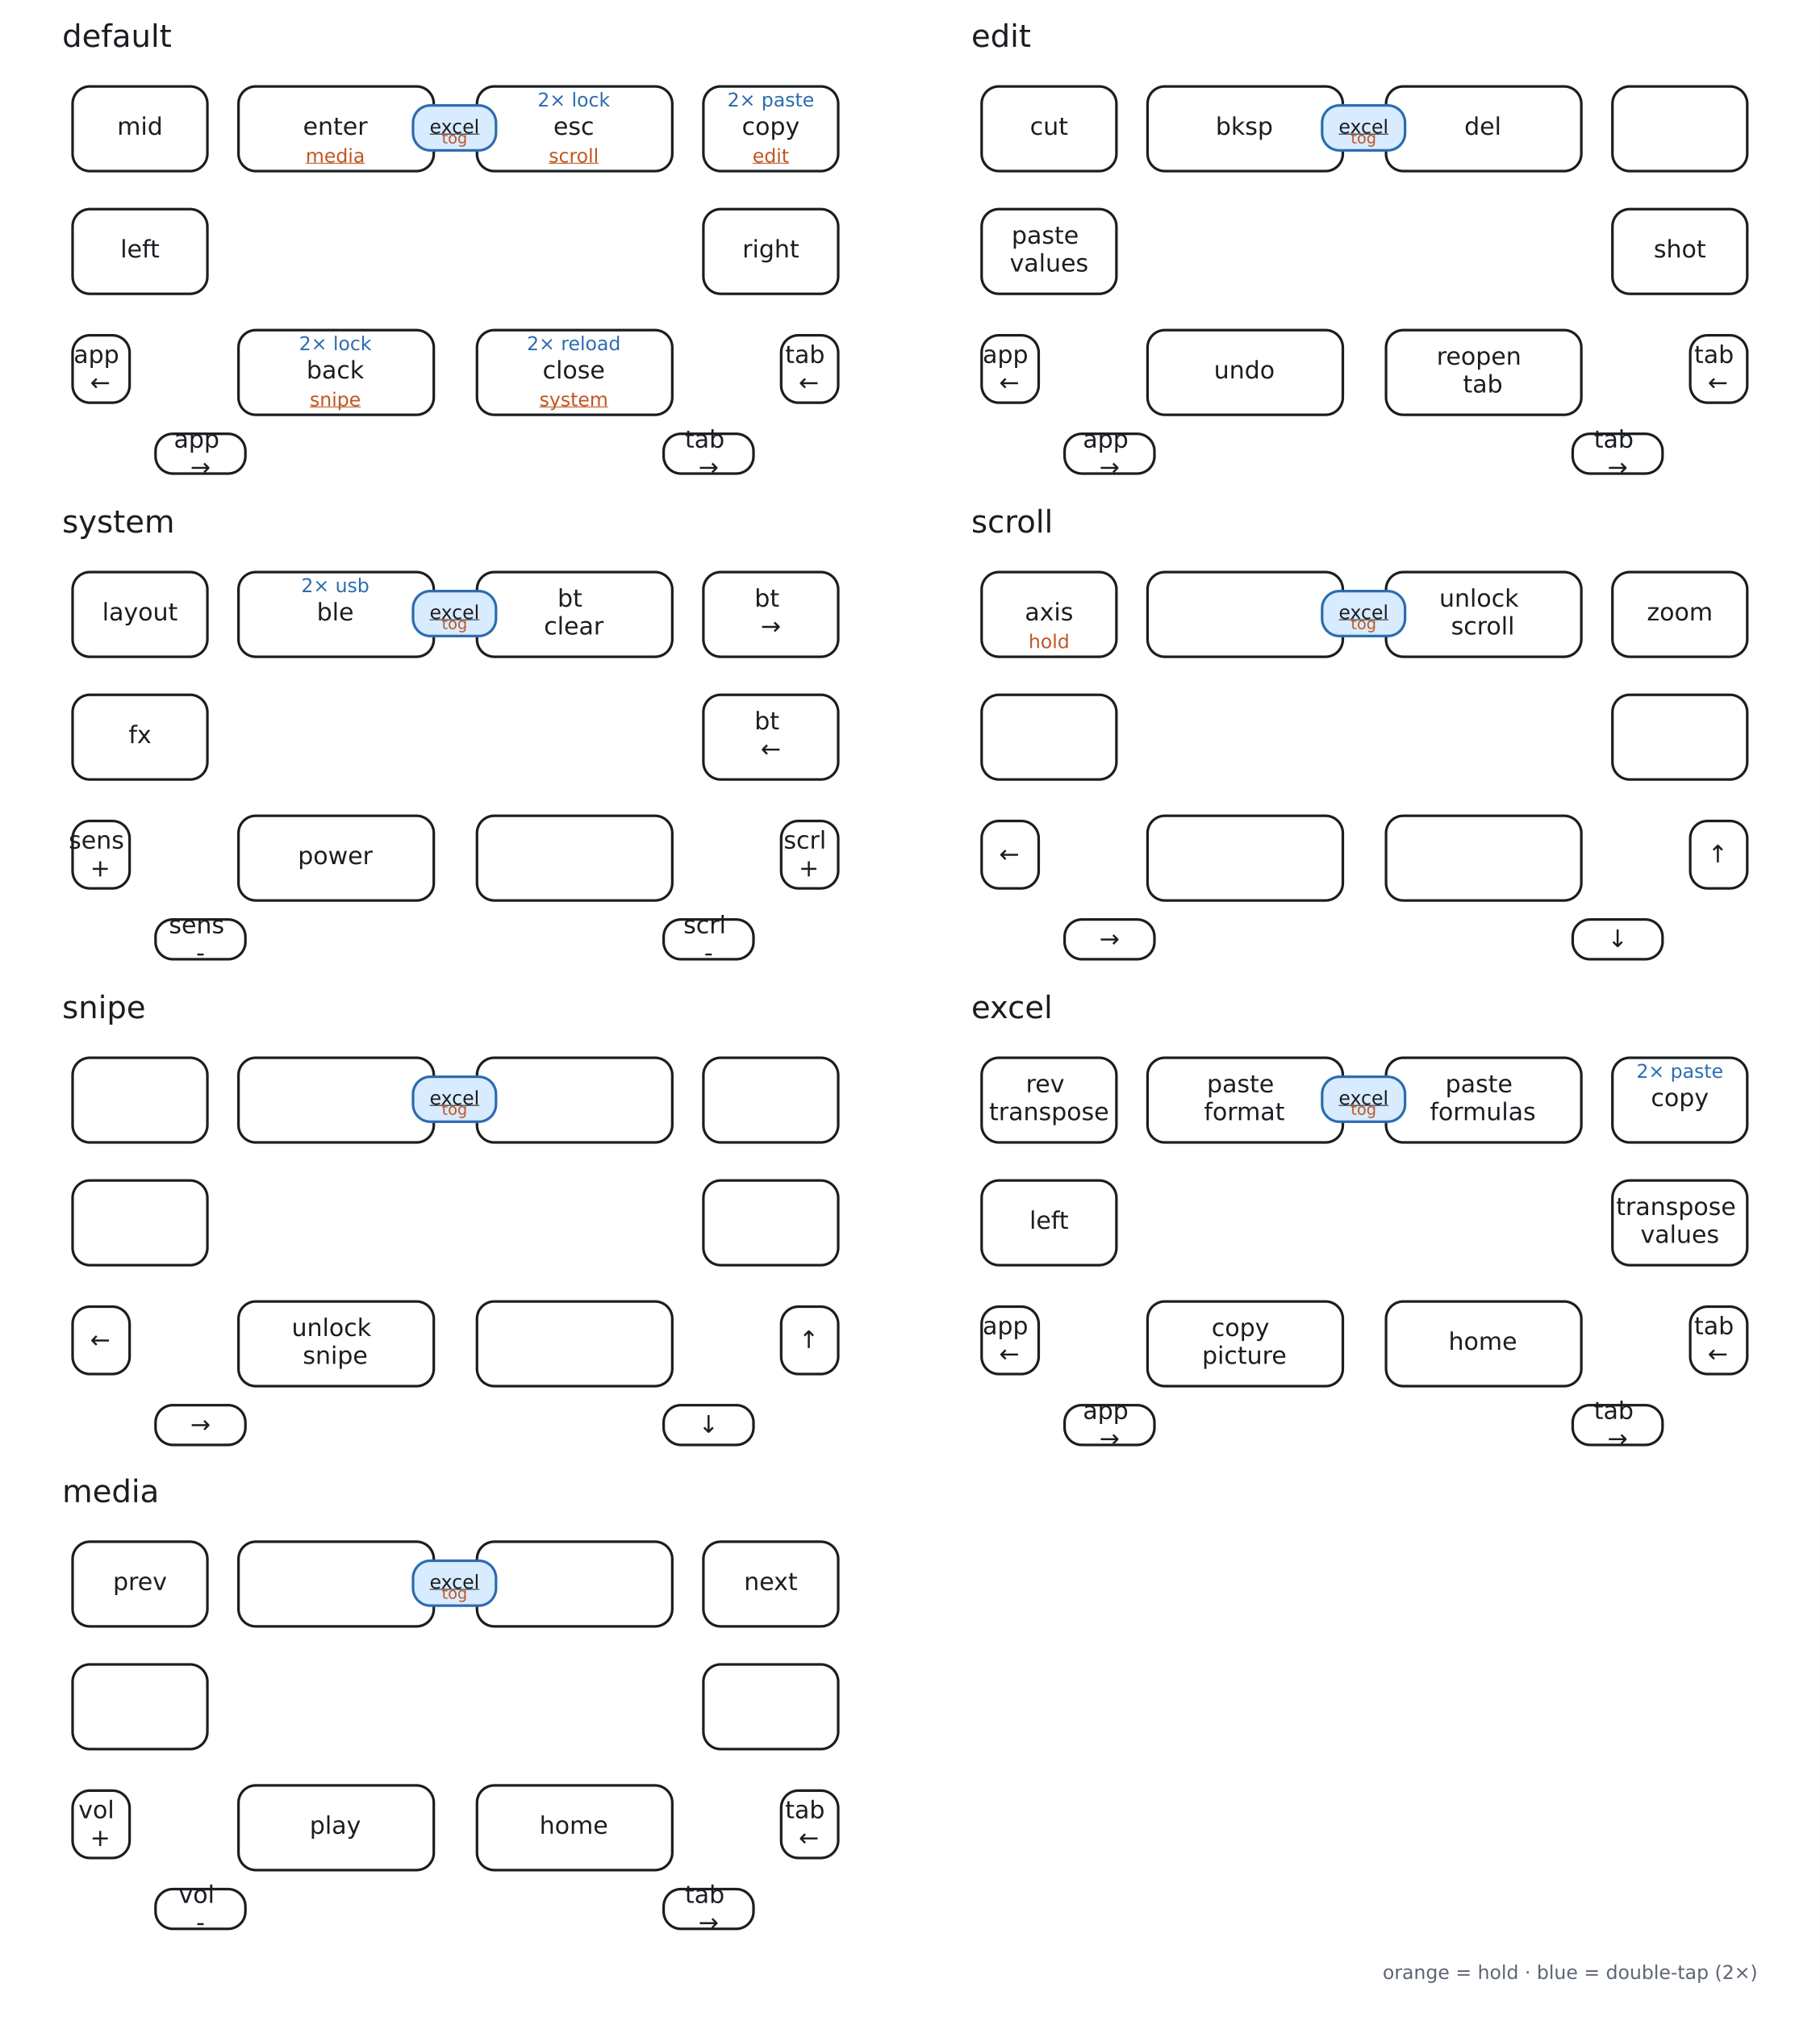
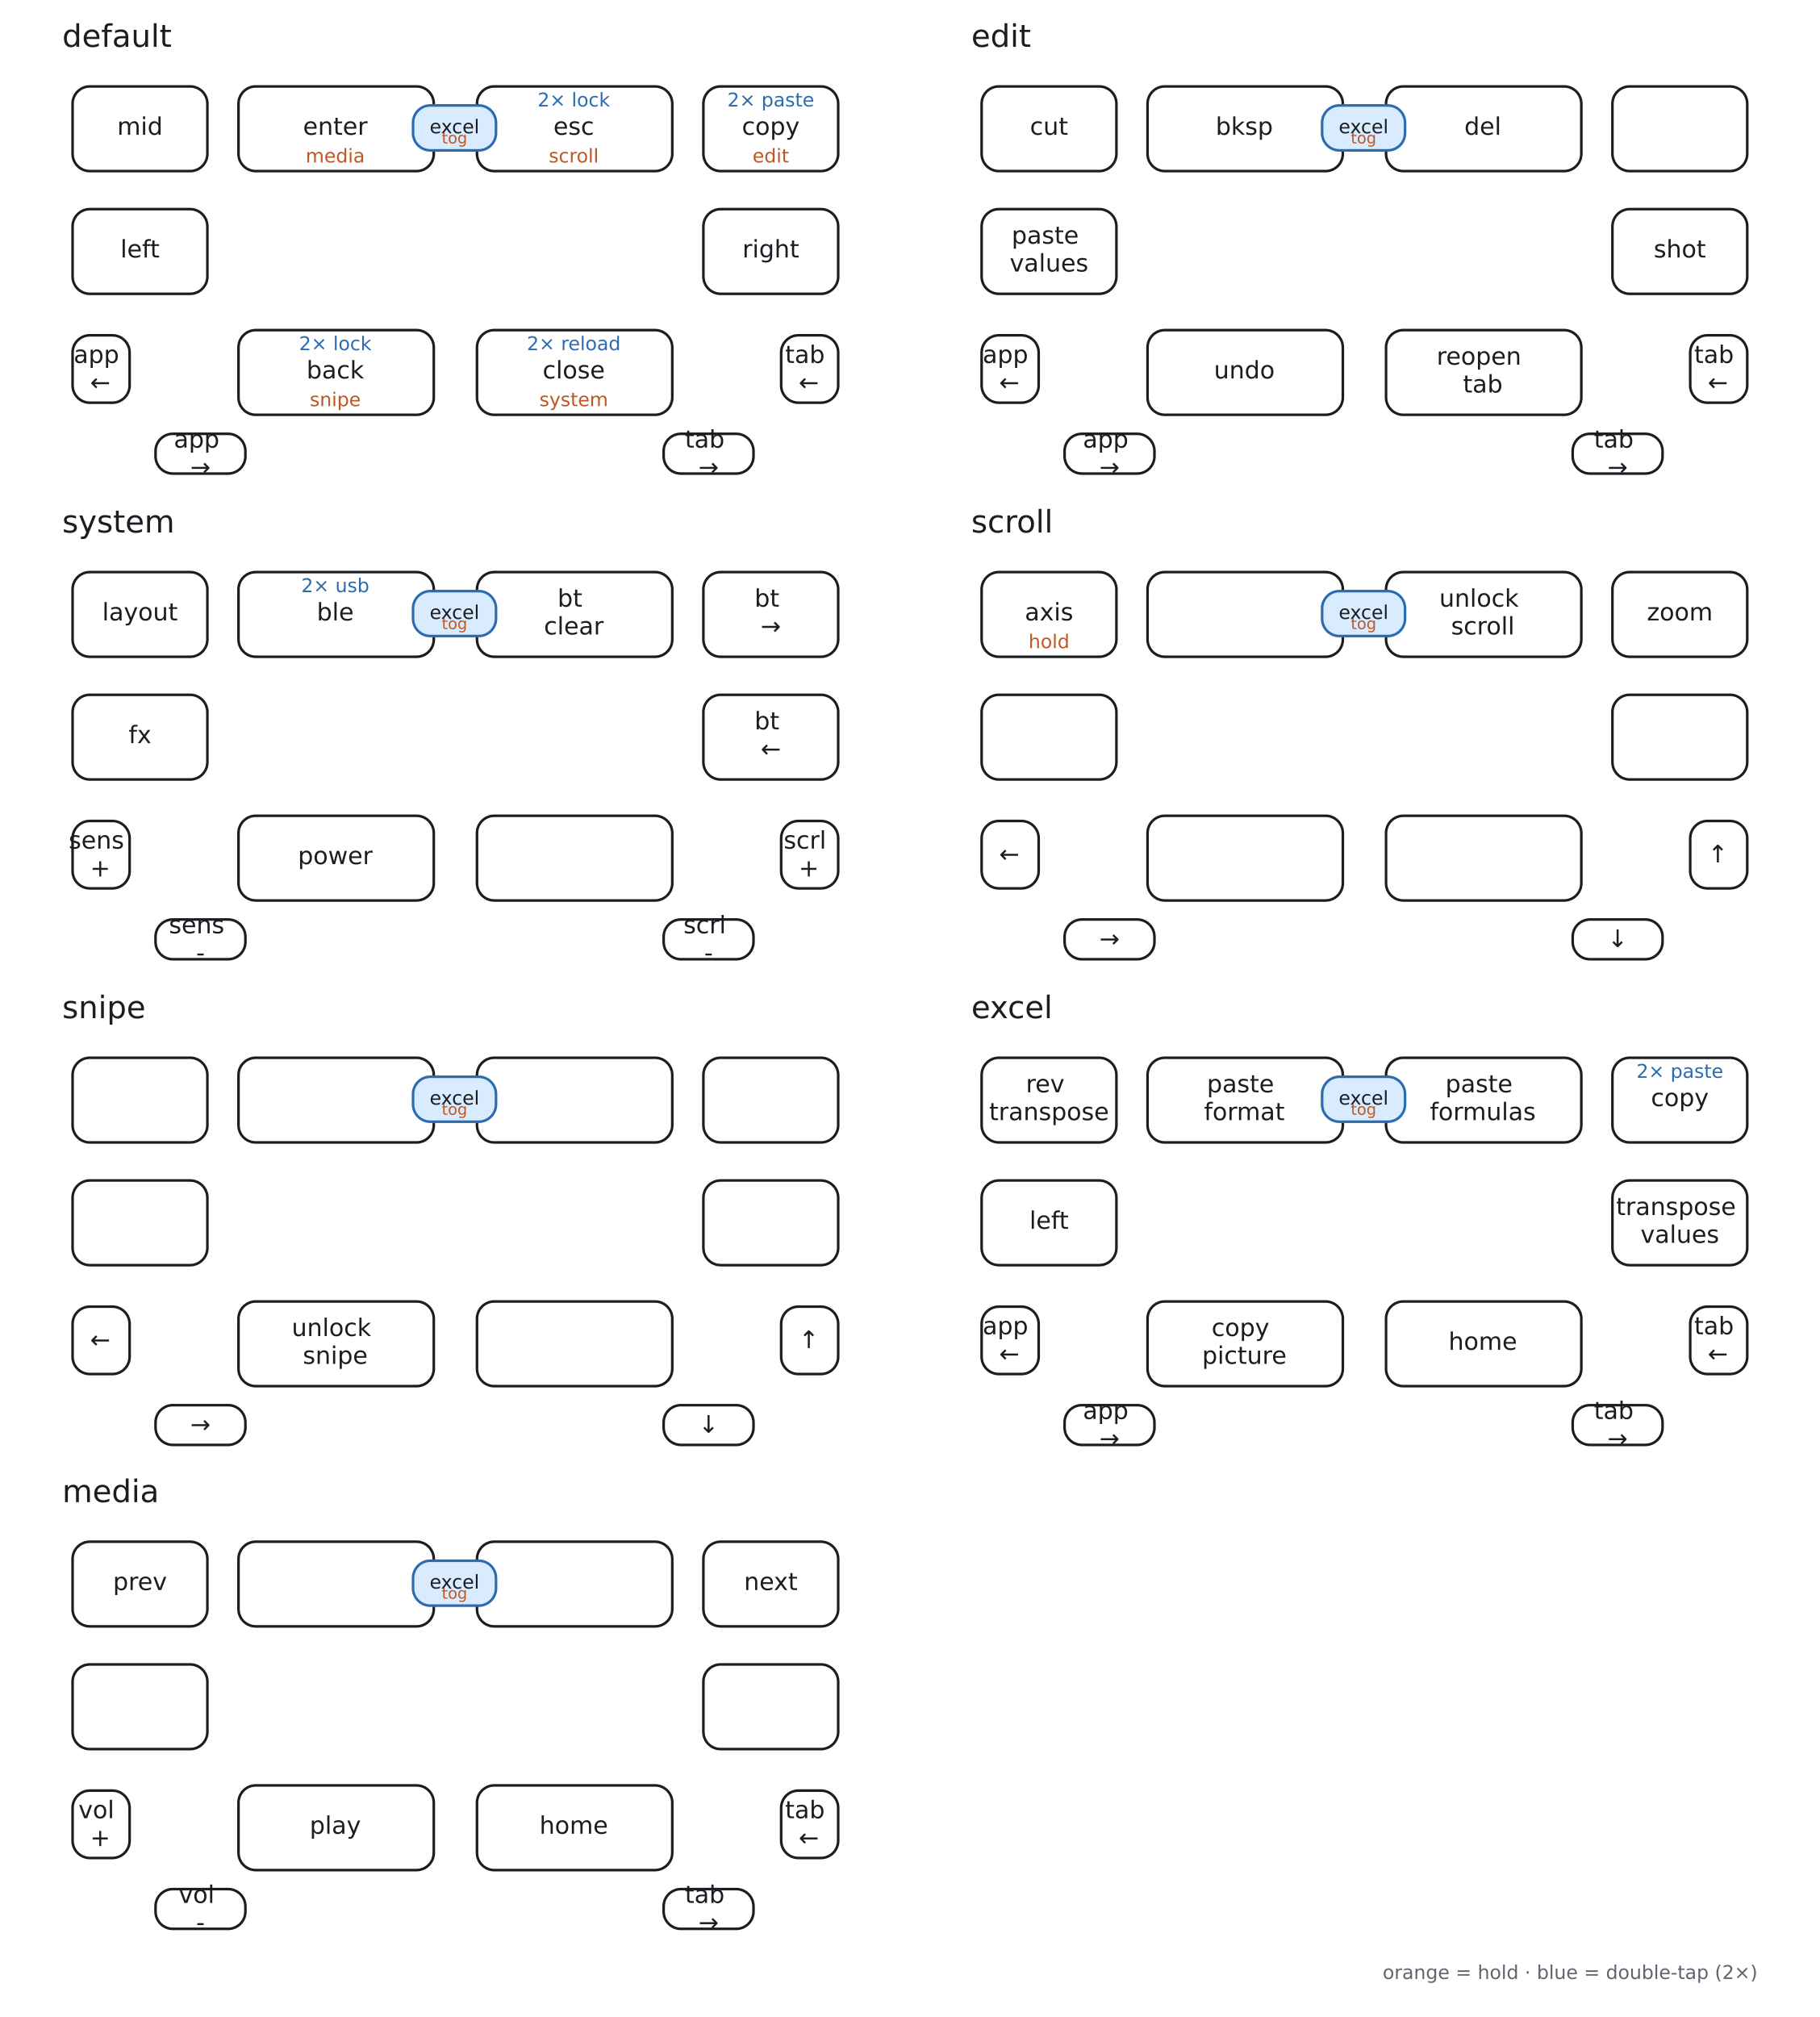
<svg xmlns="http://www.w3.org/2000/svg" width="1053" height="1167" viewBox="0 0 1053 1167" class="keymap">
  <rect id="page-bg" width="100%" height="100%" fill="#ffffff" />
  <style>/* inherit to force styles through use tags */
svg path {
    fill: inherit;
}

/* font and background color specifications */
svg.keymap {
    font-family: SFMono-Regular,Consolas,Liberation Mono,Menlo,monospace;
    font-size: 14px;
    font-kerning: normal;
    text-rendering: optimizeLegibility;
    fill: #24292e;
}

/* default key styling */
rect.key {
    fill: #f6f8fa;
}

rect.key, rect.combo {
    stroke: #c9cccf;
    stroke-width: 1;
}

/* default key side styling, only used is draw_key_sides is set */
rect.side {
    filter: brightness(90%);
}

/* color accent for combo boxes */
rect.combo, rect.combo-separate {
    fill: #cdf;
}

/* color accent for held keys */
rect.held, rect.combo.held {
    fill: #fdd;
}

/* color accent for ghost (optional) keys */
rect.ghost, rect.combo.ghost {
    stroke-dasharray: 4, 4;
    stroke-width: 2;
}

text {
    text-anchor: middle;
    dominant-baseline: middle;
}

/* styling for layer labels */
text.label {
    font-weight: bold;
    text-anchor: start;
    stroke: white;
    stroke-width: 4;
    paint-order: stroke;
}

/* styling for optional footer */
text.footer {
    text-anchor: end;
    dominant-baseline: auto;
    stroke: white;
    stroke-width: 4;
    paint-order: stroke;
}

/* styling for combo tap, and key non-tap label text */
text.combo, text.hold, text.shifted, text.left, text.right, text.tl, text.tr, text.bl, text.br {
    font-size: 11px;
}

text.hold, text.bl, text.br {
    text-anchor: middle;
    dominant-baseline: auto;
}

text.shifted, text.tl, text.tr {
    text-anchor: middle;
    dominant-baseline: hanging;
}

text.left, text.tl, text.bl {
    text-anchor: start;
}

text.right, text.tr, text.br {
    text-anchor: end;
}

text.layer-activator {
    text-decoration: underline;
}

/* styling for hold/shifted label text in combo box */
text.combo.hold, text.combo.shifted, text.combo.left, text.combo.right {
    font-size: 8px;
}

/* lighter symbol for transparent keys */
text.trans {
    fill: #7b7e81;
}

/* styling for combo dendrons */
path.combo {
    stroke-width: 1;
    stroke: gray;
    fill: none;
}

/* Start Tabler Icons Cleanup */
/* cannot use height/width with glyphs */
.icon-tabler &gt; path {
    fill: inherit;
    stroke: inherit;
    stroke-width: 2;
}
/* hide tabler's default box */
.icon-tabler &gt; path[stroke="none"][fill="none"] {
    visibility: hidden;
}
/* End Tabler Icons Cleanup */

svg.keymap {
  font-family: "DejaVu Sans", "Segoe UI", sans-serif;
  font-size: 15px;
  font-weight: 400;
  fill: #1a1d21;
}
rect.key {
  fill: #ffffff;
  stroke: #1a1d21;
  stroke-width: 1.5;
}
rect.combo, rect.combo-separate {
  fill: #d8ebff;
  stroke: #2b6cb0;
  stroke-width: 1.5;
}
rect.held, rect.combo.held {
  fill: #ffe8c8;
  stroke: #c05621;
}
rect.ghost, rect.combo.ghost {
  stroke: #a0a6ad;
  stroke-dasharray: 5, 4;
  fill: #f4f5f6;
}
text.label {
  font-size: 18px;
  font-weight: 400 !important;
  letter-spacing: 0;
  stroke: #ffffff;
  stroke-width: 5;
  paint-order: stroke;
}
text.footer {
  font-size: 11px;
  font-weight: 400;
  fill: #5c6570;
  stroke: none;
}
text.key.tap {
  font-size: 14px;
  font-weight: 400;
}
text.hold, text.shifted, text.left, text.right, text.tl, text.tr, text.bl, text.br, text.combo {
  font-size: 11px;
  font-weight: 400;
}
text.hold {
  fill: #c05621;
}
text.shifted {
  fill: #2b6cb0;
}
text.combo.tap {
  font-size: 11px;
  font-weight: 400;
}
text.combo.hold, text.combo.shifted {
  font-size: 9px;
  font-weight: 400;
}
text.trans {
  fill: #c5c9ce;
}
path.combo {
  stroke: #2b6cb0;
  stroke-width: 1.5;
}
</style>
  <g transform="translate(36, 0)" class="layer-default">
    <text x="0" y="22" class="label" id="default">default</text>
    <g transform="translate(0, 44)">
      <g transform="translate(158, 30)" class="key keypos-0">
        <rect rx="10" ry="10" x="-56" y="-24" width="113" height="49" class="key" />
        <text x="0" y="0" class="key tap">enter</text>
-         <a href="#media">
-           <text x="0" y="20" class="key hold layer-activator">media</text>
-         </a>
+         <text x="0" y="20" class="key hold">media</text>
      </g>
      <g transform="translate(296, 30)" class="key keypos-1">
        <rect rx="10" ry="10" x="-56" y="-24" width="113" height="49" class="key" />
        <text x="0" y="0" class="key tap">esc</text>
-         <a href="#scroll">
-           <text x="0" y="20" class="key hold layer-activator">scroll</text>
-         </a>
+         <text x="0" y="20" class="key hold">scroll</text>
        <text x="0" y="-20" class="key shifted">2× lock</text>
      </g>
      <g transform="translate(45, 30)" class="key keypos-2">
        <rect rx="10" ry="10" x="-39" y="-24" width="78" height="49" class="key" />
        <text x="0" y="0" class="key tap">mid</text>
      </g>
      <g transform="translate(410, 30)" class="key keypos-3">
        <rect rx="10" ry="10" x="-39" y="-24" width="78" height="49" class="key" />
        <text x="0" y="0" class="key tap">copy</text>
-         <a href="#edit">
-           <text x="0" y="20" class="key hold layer-activator">edit</text>
-         </a>
+         <text x="0" y="20" class="key hold">edit</text>
        <text x="0" y="-20" class="key shifted">2× paste</text>
      </g>
      <g transform="translate(45, 101)" class="key keypos-4">
        <rect rx="10" ry="10" x="-39" y="-24" width="78" height="49" class="key" />
        <text x="0" y="0" class="key tap">left</text>
      </g>
      <g transform="translate(410, 101)" class="key keypos-5">
        <rect rx="10" ry="10" x="-39" y="-24" width="78" height="49" class="key" />
        <text x="0" y="0" class="key tap">right</text>
      </g>
      <g transform="translate(158, 171)" class="key keypos-6">
        <rect rx="10" ry="10" x="-56" y="-24" width="113" height="49" class="key" />
        <text x="0" y="0" class="key tap">back</text>
-         <a href="#snipe">
-           <text x="0" y="20" class="key hold layer-activator">snipe</text>
-         </a>
+         <text x="0" y="20" class="key hold">snipe</text>
        <text x="0" y="-20" class="key shifted">2× lock</text>
      </g>
      <g transform="translate(296, 171)" class="key keypos-7">
        <rect rx="10" ry="10" x="-56" y="-24" width="113" height="49" class="key" />
        <text x="0" y="0" class="key tap">close</text>
-         <a href="#system">
-           <text x="0" y="20" class="key hold layer-activator">system</text>
-         </a>
+         <text x="0" y="20" class="key hold">system</text>
        <text x="0" y="-20" class="key shifted">2× reload</text>
      </g>
      <g transform="translate(22, 170)" class="key keypos-8">
        <rect rx="10" ry="10" x="-16" y="-20" width="33" height="39" class="key" />
        <text x="0" y="0" class="key tap">
          <tspan x="0" dy="-0.57em">app</tspan>
          <tspan x="0" dy="1.15em">←</tspan>
        </text>
      </g>
      <g transform="translate(432, 170)" class="key keypos-9">
        <rect rx="10" ry="10" x="-16" y="-20" width="33" height="39" class="key" />
        <text x="0" y="0" class="key tap">
          <tspan x="0" dy="-0.57em">tab</tspan>
          <tspan x="0" dy="1.15em">←</tspan>
        </text>
      </g>
      <g transform="translate(80, 219)" class="key keypos-10">
        <rect rx="10" ry="10" x="-26" y="-12" width="52" height="23" class="key" />
        <text x="0" y="0" class="key tap">
          <tspan x="0" dy="-0.57em">app</tspan>
          <tspan x="0" dy="1.15em">→</tspan>
        </text>
      </g>
      <g transform="translate(374, 219)" class="key keypos-11">
        <rect rx="10" ry="10" x="-26" y="-12" width="52" height="23" class="key" />
        <text x="0" y="0" class="key tap">
          <tspan x="0" dy="-0.57em">tab</tspan>
          <tspan x="0" dy="1.15em">→</tspan>
        </text>
      </g>
      <g class="combo combopos-0">
        <rect rx="10" ry="10" x="203" y="17" width="48" height="26" class="combo" />
-         <a href="#excel">
-           <text x="227" y="30" class="combo tap layer-activator">excel</text>
-         </a>
+         <text x="227" y="30" class="combo tap">excel</text>
        <text x="227" y="39" class="combo hold">tog</text>
      </g>
    </g>
  </g>
  <g transform="translate(562, 0)" class="layer-edit">
    <text x="0" y="22" class="label" id="edit">edit</text>
    <g transform="translate(0, 44)">
      <g transform="translate(158, 30)" class="key keypos-0">
        <rect rx="10" ry="10" x="-56" y="-24" width="113" height="49" class="key" />
        <text x="0" y="0" class="key tap">bksp</text>
      </g>
      <g transform="translate(296, 30)" class="key keypos-1">
        <rect rx="10" ry="10" x="-56" y="-24" width="113" height="49" class="key" />
        <text x="0" y="0" class="key tap">del</text>
      </g>
      <g transform="translate(45, 30)" class="key keypos-2">
        <rect rx="10" ry="10" x="-39" y="-24" width="78" height="49" class="key" />
        <text x="0" y="0" class="key tap">cut</text>
      </g>
      <g transform="translate(410, 30)" class="key keypos-3">
        <rect rx="10" ry="10" x="-39" y="-24" width="78" height="49" class="key" />
      </g>
      <g transform="translate(45, 101)" class="key keypos-4">
        <rect rx="10" ry="10" x="-39" y="-24" width="78" height="49" class="key" />
        <text x="0" y="0" class="key tap">
          <tspan x="0" dy="-0.57em">paste</tspan>
          <tspan x="0" dy="1.15em">values</tspan>
        </text>
      </g>
      <g transform="translate(410, 101)" class="key keypos-5">
        <rect rx="10" ry="10" x="-39" y="-24" width="78" height="49" class="key" />
        <text x="0" y="0" class="key tap">shot</text>
      </g>
      <g transform="translate(158, 171)" class="key keypos-6">
        <rect rx="10" ry="10" x="-56" y="-24" width="113" height="49" class="key" />
        <text x="0" y="0" class="key tap">undo</text>
      </g>
      <g transform="translate(296, 171)" class="key keypos-7">
        <rect rx="10" ry="10" x="-56" y="-24" width="113" height="49" class="key" />
        <text x="0" y="0" class="key tap">
          <tspan x="0" dy="-0.57em">reopen</tspan>
          <tspan x="0" dy="1.15em">tab</tspan>
        </text>
      </g>
      <g transform="translate(22, 170)" class="key keypos-8">
        <rect rx="10" ry="10" x="-16" y="-20" width="33" height="39" class="key" />
        <text x="0" y="0" class="key tap">
          <tspan x="0" dy="-0.57em">app</tspan>
          <tspan x="0" dy="1.15em">←</tspan>
        </text>
      </g>
      <g transform="translate(432, 170)" class="key keypos-9">
        <rect rx="10" ry="10" x="-16" y="-20" width="33" height="39" class="key" />
        <text x="0" y="0" class="key tap">
          <tspan x="0" dy="-0.57em">tab</tspan>
          <tspan x="0" dy="1.15em">←</tspan>
        </text>
      </g>
      <g transform="translate(80, 219)" class="key keypos-10">
        <rect rx="10" ry="10" x="-26" y="-12" width="52" height="23" class="key" />
        <text x="0" y="0" class="key tap">
          <tspan x="0" dy="-0.57em">app</tspan>
          <tspan x="0" dy="1.15em">→</tspan>
        </text>
      </g>
      <g transform="translate(374, 219)" class="key keypos-11">
        <rect rx="10" ry="10" x="-26" y="-12" width="52" height="23" class="key" />
        <text x="0" y="0" class="key tap">
          <tspan x="0" dy="-0.57em">tab</tspan>
          <tspan x="0" dy="1.15em">→</tspan>
        </text>
      </g>
      <g class="combo combopos-0">
        <rect rx="10" ry="10" x="203" y="17" width="48" height="26" class="combo" />
-         <a href="#excel">
-           <text x="227" y="30" class="combo tap layer-activator">excel</text>
-         </a>
+         <text x="227" y="30" class="combo tap">excel</text>
        <text x="227" y="39" class="combo hold">tog</text>
      </g>
    </g>
  </g>
  <g transform="translate(36, 281)" class="layer-system">
    <text x="0" y="22" class="label" id="system">system</text>
    <g transform="translate(0, 44)">
      <g transform="translate(158, 30)" class="key keypos-0">
        <rect rx="10" ry="10" x="-56" y="-24" width="113" height="49" class="key" />
        <text x="0" y="0" class="key tap">ble</text>
        <text x="0" y="-20" class="key shifted">2× usb</text>
      </g>
      <g transform="translate(296, 30)" class="key keypos-1">
        <rect rx="10" ry="10" x="-56" y="-24" width="113" height="49" class="key" />
        <text x="0" y="0" class="key tap">
          <tspan x="0" dy="-0.57em">bt</tspan>
          <tspan x="0" dy="1.15em">clear</tspan>
        </text>
      </g>
      <g transform="translate(45, 30)" class="key keypos-2">
        <rect rx="10" ry="10" x="-39" y="-24" width="78" height="49" class="key" />
        <text x="0" y="0" class="key tap">layout</text>
      </g>
      <g transform="translate(410, 30)" class="key keypos-3">
        <rect rx="10" ry="10" x="-39" y="-24" width="78" height="49" class="key" />
        <text x="0" y="0" class="key tap">
          <tspan x="0" dy="-0.57em">bt</tspan>
          <tspan x="0" dy="1.15em">→</tspan>
        </text>
      </g>
      <g transform="translate(45, 101)" class="key keypos-4">
        <rect rx="10" ry="10" x="-39" y="-24" width="78" height="49" class="key" />
        <text x="0" y="0" class="key tap">fx</text>
      </g>
      <g transform="translate(410, 101)" class="key keypos-5">
        <rect rx="10" ry="10" x="-39" y="-24" width="78" height="49" class="key" />
        <text x="0" y="0" class="key tap">
          <tspan x="0" dy="-0.57em">bt</tspan>
          <tspan x="0" dy="1.15em">←</tspan>
        </text>
      </g>
      <g transform="translate(158, 171)" class="key keypos-6">
        <rect rx="10" ry="10" x="-56" y="-24" width="113" height="49" class="key" />
        <text x="0" y="0" class="key tap">power</text>
      </g>
      <g transform="translate(296, 171)" class="key keypos-7">
        <rect rx="10" ry="10" x="-56" y="-24" width="113" height="49" class="key" />
      </g>
      <g transform="translate(22, 170)" class="key keypos-8">
        <rect rx="10" ry="10" x="-16" y="-20" width="33" height="39" class="key" />
        <text x="0" y="0" class="key tap">
          <tspan x="0" dy="-0.57em">sens</tspan>
          <tspan x="0" dy="1.15em">+</tspan>
        </text>
      </g>
      <g transform="translate(432, 170)" class="key keypos-9">
        <rect rx="10" ry="10" x="-16" y="-20" width="33" height="39" class="key" />
        <text x="0" y="0" class="key tap">
          <tspan x="0" dy="-0.57em">scrl</tspan>
          <tspan x="0" dy="1.15em">+</tspan>
        </text>
      </g>
      <g transform="translate(80, 219)" class="key keypos-10">
        <rect rx="10" ry="10" x="-26" y="-12" width="52" height="23" class="key" />
        <text x="0" y="0" class="key tap">
          <tspan x="0" dy="-0.57em">sens</tspan>
          <tspan x="0" dy="1.15em">-</tspan>
        </text>
      </g>
      <g transform="translate(374, 219)" class="key keypos-11">
        <rect rx="10" ry="10" x="-26" y="-12" width="52" height="23" class="key" />
        <text x="0" y="0" class="key tap">
          <tspan x="0" dy="-0.57em">scrl</tspan>
          <tspan x="0" dy="1.15em">-</tspan>
        </text>
      </g>
      <g class="combo combopos-0">
        <rect rx="10" ry="10" x="203" y="17" width="48" height="26" class="combo" />
-         <a href="#excel">
-           <text x="227" y="30" class="combo tap layer-activator">excel</text>
-         </a>
+         <text x="227" y="30" class="combo tap">excel</text>
        <text x="227" y="39" class="combo hold">tog</text>
      </g>
    </g>
  </g>
  <g transform="translate(562, 281)" class="layer-scroll">
    <text x="0" y="22" class="label" id="scroll">scroll</text>
    <g transform="translate(0, 44)">
      <g transform="translate(158, 30)" class="key keypos-0">
        <rect rx="10" ry="10" x="-56" y="-24" width="113" height="49" class="key" />
      </g>
      <g transform="translate(296, 30)" class="key keypos-1">
        <rect rx="10" ry="10" x="-56" y="-24" width="113" height="49" class="key" />
        <text x="0" y="0" class="key tap">
          <tspan x="0" dy="-0.57em">unlock</tspan>
          <tspan x="0" dy="1.15em">scroll</tspan>
        </text>
      </g>
      <g transform="translate(45, 30)" class="key keypos-2">
        <rect rx="10" ry="10" x="-39" y="-24" width="78" height="49" class="key" />
        <text x="0" y="0" class="key tap">axis</text>
        <text x="0" y="20" class="key hold">hold</text>
      </g>
      <g transform="translate(410, 30)" class="key keypos-3">
        <rect rx="10" ry="10" x="-39" y="-24" width="78" height="49" class="key" />
        <text x="0" y="0" class="key tap">zoom</text>
      </g>
      <g transform="translate(45, 101)" class="key keypos-4">
        <rect rx="10" ry="10" x="-39" y="-24" width="78" height="49" class="key" />
      </g>
      <g transform="translate(410, 101)" class="key keypos-5">
        <rect rx="10" ry="10" x="-39" y="-24" width="78" height="49" class="key" />
      </g>
      <g transform="translate(158, 171)" class="key keypos-6">
        <rect rx="10" ry="10" x="-56" y="-24" width="113" height="49" class="key" />
      </g>
      <g transform="translate(296, 171)" class="key keypos-7">
        <rect rx="10" ry="10" x="-56" y="-24" width="113" height="49" class="key" />
      </g>
      <g transform="translate(22, 170)" class="key keypos-8">
        <rect rx="10" ry="10" x="-16" y="-20" width="33" height="39" class="key" />
        <text x="0" y="0" class="key tap">←</text>
      </g>
      <g transform="translate(432, 170)" class="key keypos-9">
        <rect rx="10" ry="10" x="-16" y="-20" width="33" height="39" class="key" />
        <text x="0" y="0" class="key tap">↑</text>
      </g>
      <g transform="translate(80, 219)" class="key keypos-10">
        <rect rx="10" ry="10" x="-26" y="-12" width="52" height="23" class="key" />
        <text x="0" y="0" class="key tap">→</text>
      </g>
      <g transform="translate(374, 219)" class="key keypos-11">
        <rect rx="10" ry="10" x="-26" y="-12" width="52" height="23" class="key" />
        <text x="0" y="0" class="key tap">↓</text>
      </g>
      <g class="combo combopos-0">
        <rect rx="10" ry="10" x="203" y="17" width="48" height="26" class="combo" />
-         <a href="#excel">
-           <text x="227" y="30" class="combo tap layer-activator">excel</text>
-         </a>
+         <text x="227" y="30" class="combo tap">excel</text>
        <text x="227" y="39" class="combo hold">tog</text>
      </g>
    </g>
  </g>
  <g transform="translate(36, 562)" class="layer-snipe">
    <text x="0" y="22" class="label" id="snipe">snipe</text>
    <g transform="translate(0, 44)">
      <g transform="translate(158, 30)" class="key keypos-0">
        <rect rx="10" ry="10" x="-56" y="-24" width="113" height="49" class="key" />
      </g>
      <g transform="translate(296, 30)" class="key keypos-1">
        <rect rx="10" ry="10" x="-56" y="-24" width="113" height="49" class="key" />
      </g>
      <g transform="translate(45, 30)" class="key keypos-2">
        <rect rx="10" ry="10" x="-39" y="-24" width="78" height="49" class="key" />
      </g>
      <g transform="translate(410, 30)" class="key keypos-3">
        <rect rx="10" ry="10" x="-39" y="-24" width="78" height="49" class="key" />
      </g>
      <g transform="translate(45, 101)" class="key keypos-4">
        <rect rx="10" ry="10" x="-39" y="-24" width="78" height="49" class="key" />
      </g>
      <g transform="translate(410, 101)" class="key keypos-5">
        <rect rx="10" ry="10" x="-39" y="-24" width="78" height="49" class="key" />
      </g>
      <g transform="translate(158, 171)" class="key keypos-6">
        <rect rx="10" ry="10" x="-56" y="-24" width="113" height="49" class="key" />
        <text x="0" y="0" class="key tap">
          <tspan x="0" dy="-0.57em">unlock</tspan>
          <tspan x="0" dy="1.15em">snipe</tspan>
        </text>
      </g>
      <g transform="translate(296, 171)" class="key keypos-7">
        <rect rx="10" ry="10" x="-56" y="-24" width="113" height="49" class="key" />
      </g>
      <g transform="translate(22, 170)" class="key keypos-8">
        <rect rx="10" ry="10" x="-16" y="-20" width="33" height="39" class="key" />
        <text x="0" y="0" class="key tap">←</text>
      </g>
      <g transform="translate(432, 170)" class="key keypos-9">
        <rect rx="10" ry="10" x="-16" y="-20" width="33" height="39" class="key" />
        <text x="0" y="0" class="key tap">↑</text>
      </g>
      <g transform="translate(80, 219)" class="key keypos-10">
        <rect rx="10" ry="10" x="-26" y="-12" width="52" height="23" class="key" />
        <text x="0" y="0" class="key tap">→</text>
      </g>
      <g transform="translate(374, 219)" class="key keypos-11">
        <rect rx="10" ry="10" x="-26" y="-12" width="52" height="23" class="key" />
        <text x="0" y="0" class="key tap">↓</text>
      </g>
      <g class="combo combopos-0">
        <rect rx="10" ry="10" x="203" y="17" width="48" height="26" class="combo" />
-         <a href="#excel">
-           <text x="227" y="30" class="combo tap layer-activator">excel</text>
-         </a>
+         <text x="227" y="30" class="combo tap">excel</text>
        <text x="227" y="39" class="combo hold">tog</text>
      </g>
    </g>
  </g>
  <g transform="translate(562, 562)" class="layer-excel">
    <text x="0" y="22" class="label" id="excel">excel</text>
    <g transform="translate(0, 44)">
      <g transform="translate(158, 30)" class="key keypos-0">
        <rect rx="10" ry="10" x="-56" y="-24" width="113" height="49" class="key" />
        <text x="0" y="0" class="key tap">
          <tspan x="0" dy="-0.57em">paste</tspan>
          <tspan x="0" dy="1.15em">format</tspan>
        </text>
      </g>
      <g transform="translate(296, 30)" class="key keypos-1">
        <rect rx="10" ry="10" x="-56" y="-24" width="113" height="49" class="key" />
        <text x="0" y="0" class="key tap">
          <tspan x="0" dy="-0.57em">paste</tspan>
          <tspan x="0" dy="1.15em">formulas</tspan>
        </text>
      </g>
      <g transform="translate(45, 30)" class="key keypos-2">
        <rect rx="10" ry="10" x="-39" y="-24" width="78" height="49" class="key" />
        <text x="0" y="0" class="key tap">
          <tspan x="0" dy="-0.57em">rev</tspan>
          <tspan x="0" dy="1.15em">transpose</tspan>
        </text>
      </g>
      <g transform="translate(410, 30)" class="key keypos-3">
        <rect rx="10" ry="10" x="-39" y="-24" width="78" height="49" class="key" />
        <text x="0" y="0" class="key tap">copy</text>
        <text x="0" y="-20" class="key shifted">2× paste</text>
      </g>
      <g transform="translate(45, 101)" class="key keypos-4">
        <rect rx="10" ry="10" x="-39" y="-24" width="78" height="49" class="key" />
        <text x="0" y="0" class="key tap">left</text>
      </g>
      <g transform="translate(410, 101)" class="key keypos-5">
        <rect rx="10" ry="10" x="-39" y="-24" width="78" height="49" class="key" />
        <text x="0" y="0" class="key tap">
          <tspan x="0" dy="-0.57em">transpose</tspan>
          <tspan x="0" dy="1.15em">values</tspan>
        </text>
      </g>
      <g transform="translate(158, 171)" class="key keypos-6">
        <rect rx="10" ry="10" x="-56" y="-24" width="113" height="49" class="key" />
        <text x="0" y="0" class="key tap">
          <tspan x="0" dy="-0.57em">copy</tspan>
          <tspan x="0" dy="1.15em">picture</tspan>
        </text>
      </g>
      <g transform="translate(296, 171)" class="key keypos-7">
        <rect rx="10" ry="10" x="-56" y="-24" width="113" height="49" class="key" />
        <text x="0" y="0" class="key tap">home</text>
      </g>
      <g transform="translate(22, 170)" class="key keypos-8">
        <rect rx="10" ry="10" x="-16" y="-20" width="33" height="39" class="key" />
        <text x="0" y="0" class="key tap">
          <tspan x="0" dy="-0.57em">app</tspan>
          <tspan x="0" dy="1.15em">←</tspan>
        </text>
      </g>
      <g transform="translate(432, 170)" class="key keypos-9">
        <rect rx="10" ry="10" x="-16" y="-20" width="33" height="39" class="key" />
        <text x="0" y="0" class="key tap">
          <tspan x="0" dy="-0.57em">tab</tspan>
          <tspan x="0" dy="1.15em">←</tspan>
        </text>
      </g>
      <g transform="translate(80, 219)" class="key keypos-10">
        <rect rx="10" ry="10" x="-26" y="-12" width="52" height="23" class="key" />
        <text x="0" y="0" class="key tap">
          <tspan x="0" dy="-0.57em">app</tspan>
          <tspan x="0" dy="1.15em">→</tspan>
        </text>
      </g>
      <g transform="translate(374, 219)" class="key keypos-11">
        <rect rx="10" ry="10" x="-26" y="-12" width="52" height="23" class="key" />
        <text x="0" y="0" class="key tap">
          <tspan x="0" dy="-0.57em">tab</tspan>
          <tspan x="0" dy="1.15em">→</tspan>
        </text>
      </g>
      <g class="combo combopos-0">
        <rect rx="10" ry="10" x="203" y="17" width="48" height="26" class="combo" />
-         <a href="#excel">
-           <text x="227" y="30" class="combo tap layer-activator">excel</text>
-         </a>
+         <text x="227" y="30" class="combo tap">excel</text>
        <text x="227" y="39" class="combo hold">tog</text>
      </g>
    </g>
  </g>
  <g transform="translate(36, 842)" class="layer-media">
    <text x="0" y="22" class="label" id="media">media</text>
    <g transform="translate(0, 44)">
      <g transform="translate(158, 30)" class="key keypos-0">
        <rect rx="10" ry="10" x="-56" y="-24" width="113" height="49" class="key" />
      </g>
      <g transform="translate(296, 30)" class="key keypos-1">
        <rect rx="10" ry="10" x="-56" y="-24" width="113" height="49" class="key" />
      </g>
      <g transform="translate(45, 30)" class="key keypos-2">
        <rect rx="10" ry="10" x="-39" y="-24" width="78" height="49" class="key" />
        <text x="0" y="0" class="key tap">prev</text>
      </g>
      <g transform="translate(410, 30)" class="key keypos-3">
        <rect rx="10" ry="10" x="-39" y="-24" width="78" height="49" class="key" />
        <text x="0" y="0" class="key tap">next</text>
      </g>
      <g transform="translate(45, 101)" class="key keypos-4">
        <rect rx="10" ry="10" x="-39" y="-24" width="78" height="49" class="key" />
      </g>
      <g transform="translate(410, 101)" class="key keypos-5">
        <rect rx="10" ry="10" x="-39" y="-24" width="78" height="49" class="key" />
      </g>
      <g transform="translate(158, 171)" class="key keypos-6">
        <rect rx="10" ry="10" x="-56" y="-24" width="113" height="49" class="key" />
        <text x="0" y="0" class="key tap">play</text>
      </g>
      <g transform="translate(296, 171)" class="key keypos-7">
        <rect rx="10" ry="10" x="-56" y="-24" width="113" height="49" class="key" />
        <text x="0" y="0" class="key tap">home</text>
      </g>
      <g transform="translate(22, 170)" class="key keypos-8">
        <rect rx="10" ry="10" x="-16" y="-20" width="33" height="39" class="key" />
        <text x="0" y="0" class="key tap">
          <tspan x="0" dy="-0.57em">vol</tspan>
          <tspan x="0" dy="1.15em">+</tspan>
        </text>
      </g>
      <g transform="translate(432, 170)" class="key keypos-9">
        <rect rx="10" ry="10" x="-16" y="-20" width="33" height="39" class="key" />
        <text x="0" y="0" class="key tap">
          <tspan x="0" dy="-0.57em">tab</tspan>
          <tspan x="0" dy="1.15em">←</tspan>
        </text>
      </g>
      <g transform="translate(80, 219)" class="key keypos-10">
        <rect rx="10" ry="10" x="-26" y="-12" width="52" height="23" class="key" />
        <text x="0" y="0" class="key tap">
          <tspan x="0" dy="-0.57em">vol</tspan>
          <tspan x="0" dy="1.15em">-</tspan>
        </text>
      </g>
      <g transform="translate(374, 219)" class="key keypos-11">
        <rect rx="10" ry="10" x="-26" y="-12" width="52" height="23" class="key" />
        <text x="0" y="0" class="key tap">
          <tspan x="0" dy="-0.57em">tab</tspan>
          <tspan x="0" dy="1.15em">→</tspan>
        </text>
      </g>
      <g class="combo combopos-0">
        <rect rx="10" ry="10" x="203" y="17" width="48" height="26" class="combo" />
-         <a href="#excel">
-           <text x="227" y="30" class="combo tap layer-activator">excel</text>
-         </a>
+         <text x="227" y="30" class="combo tap">excel</text>
        <text x="227" y="39" class="combo hold">tog</text>
      </g>
    </g>
  </g>
  <text x="1017.0" y="1145.0" class="footer">orange = hold · blue = double-tap (2×)</text>
</svg>
